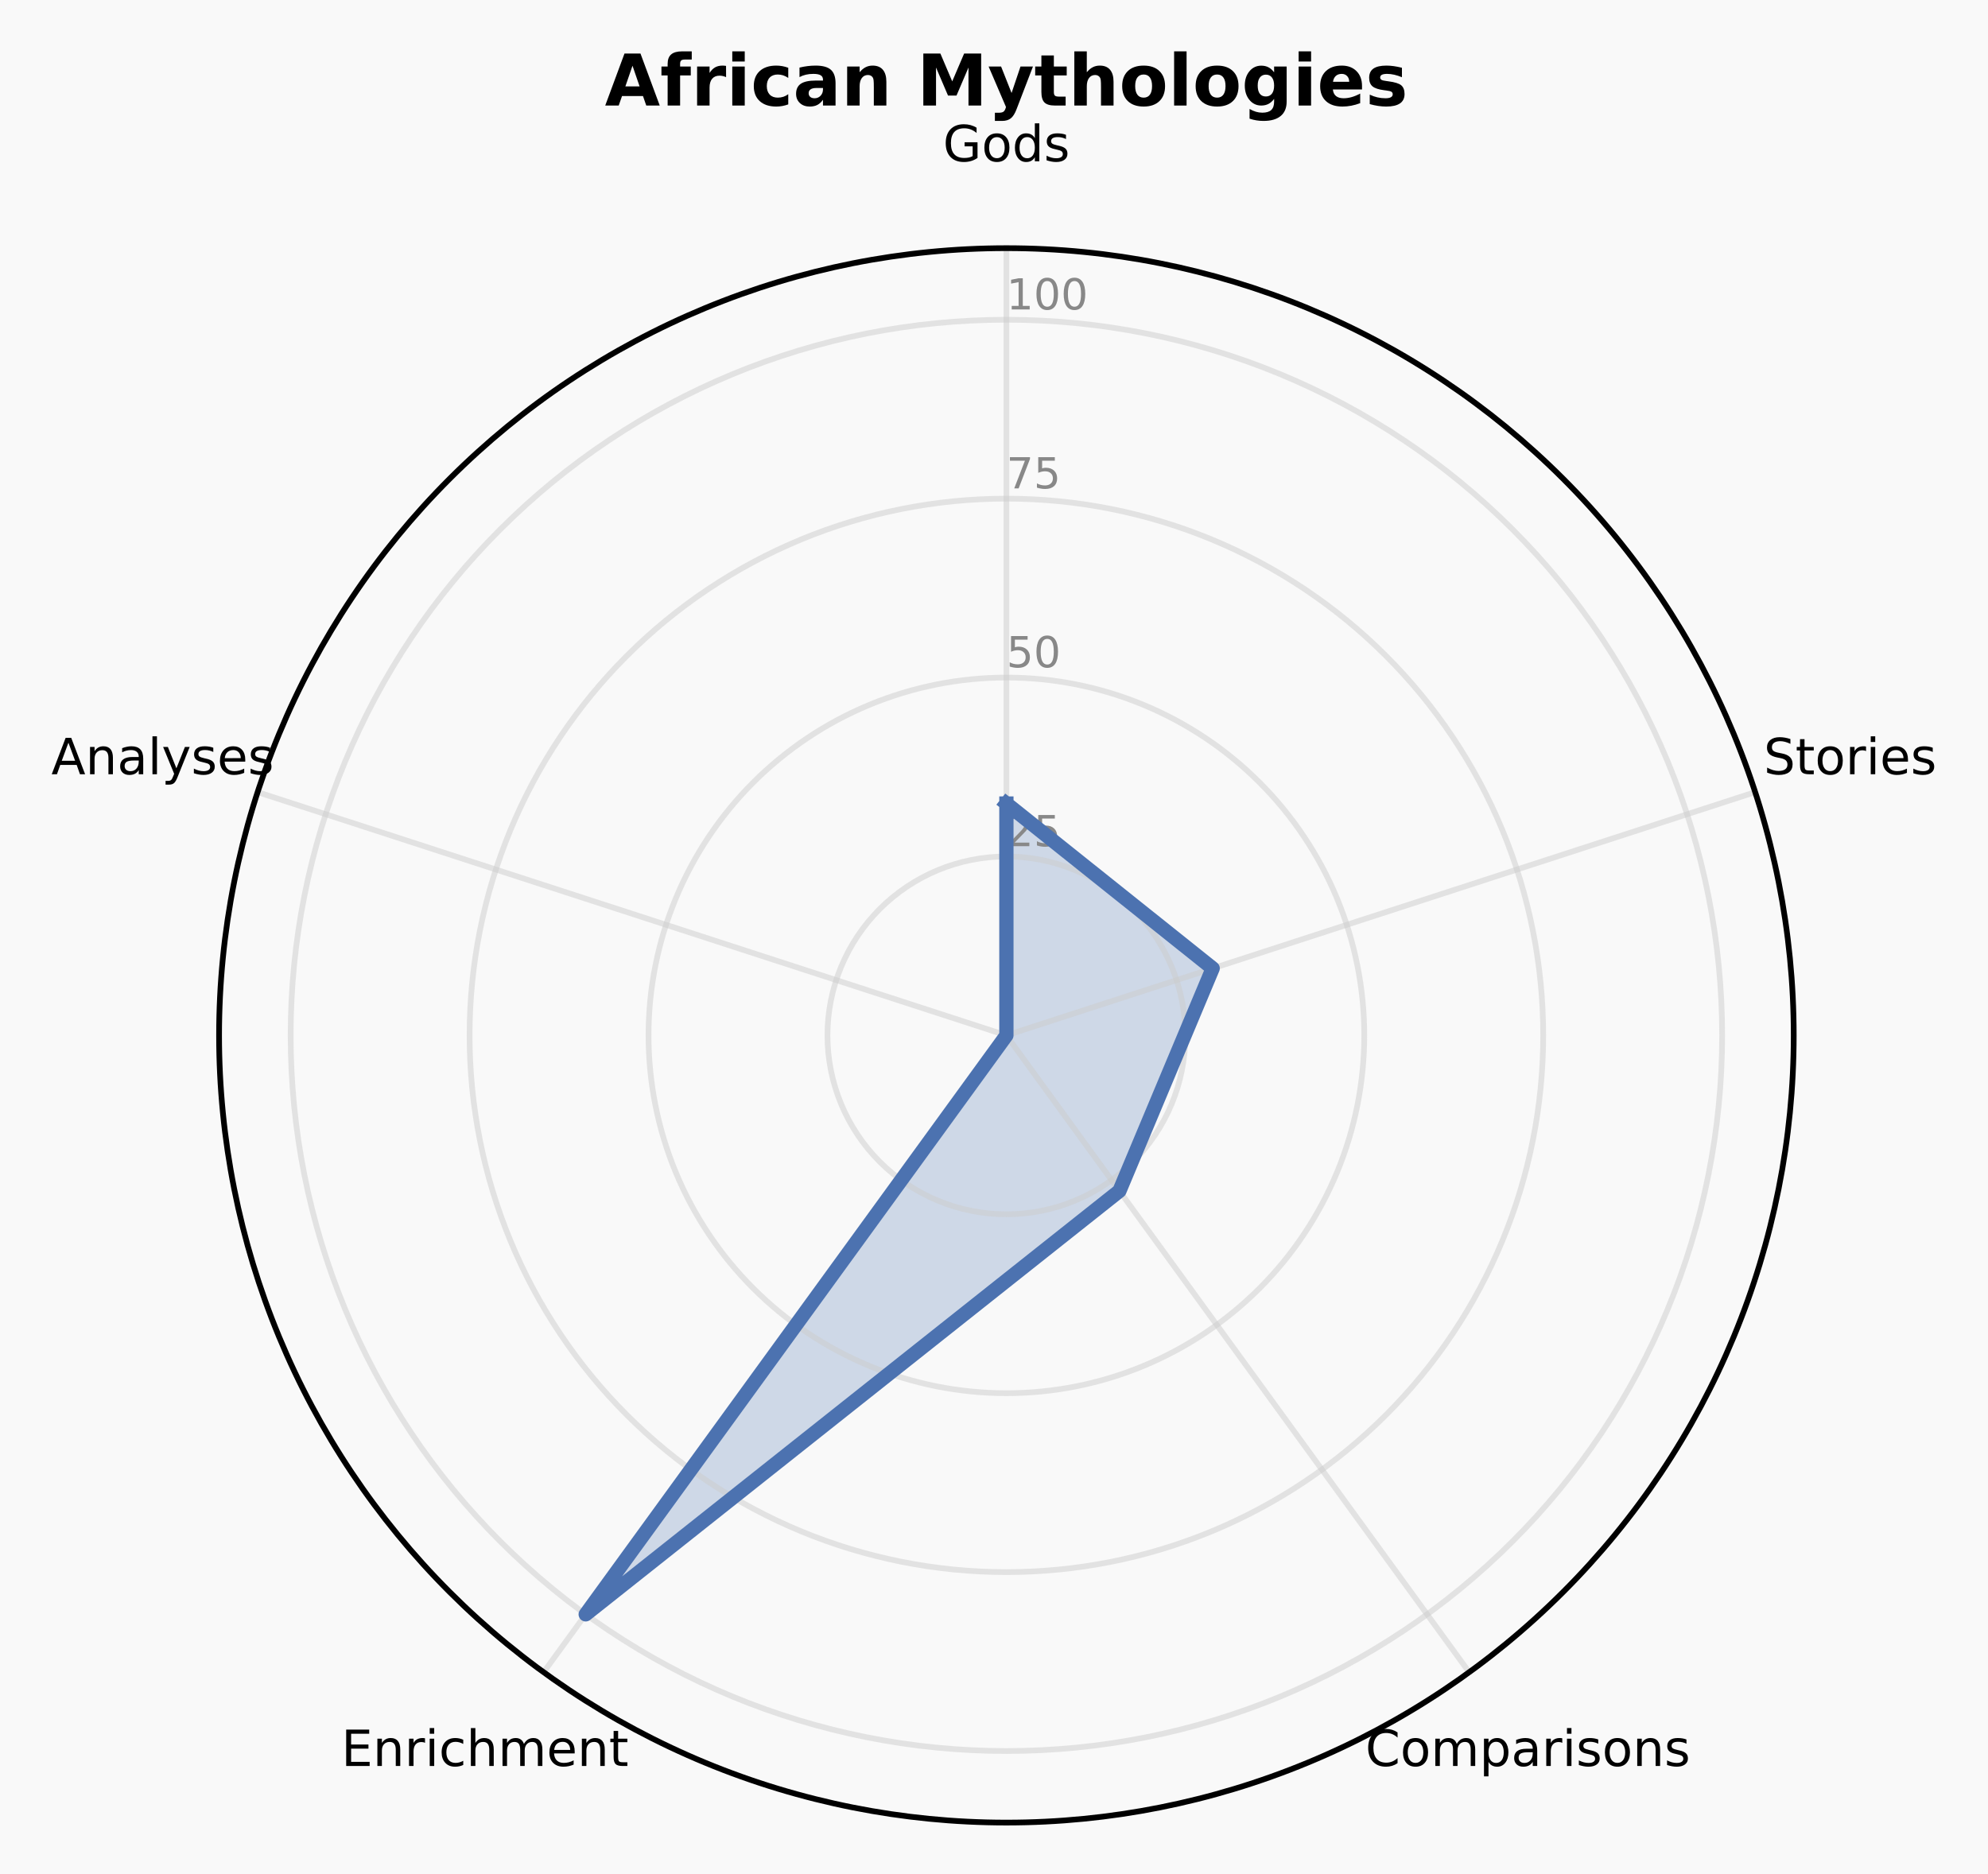
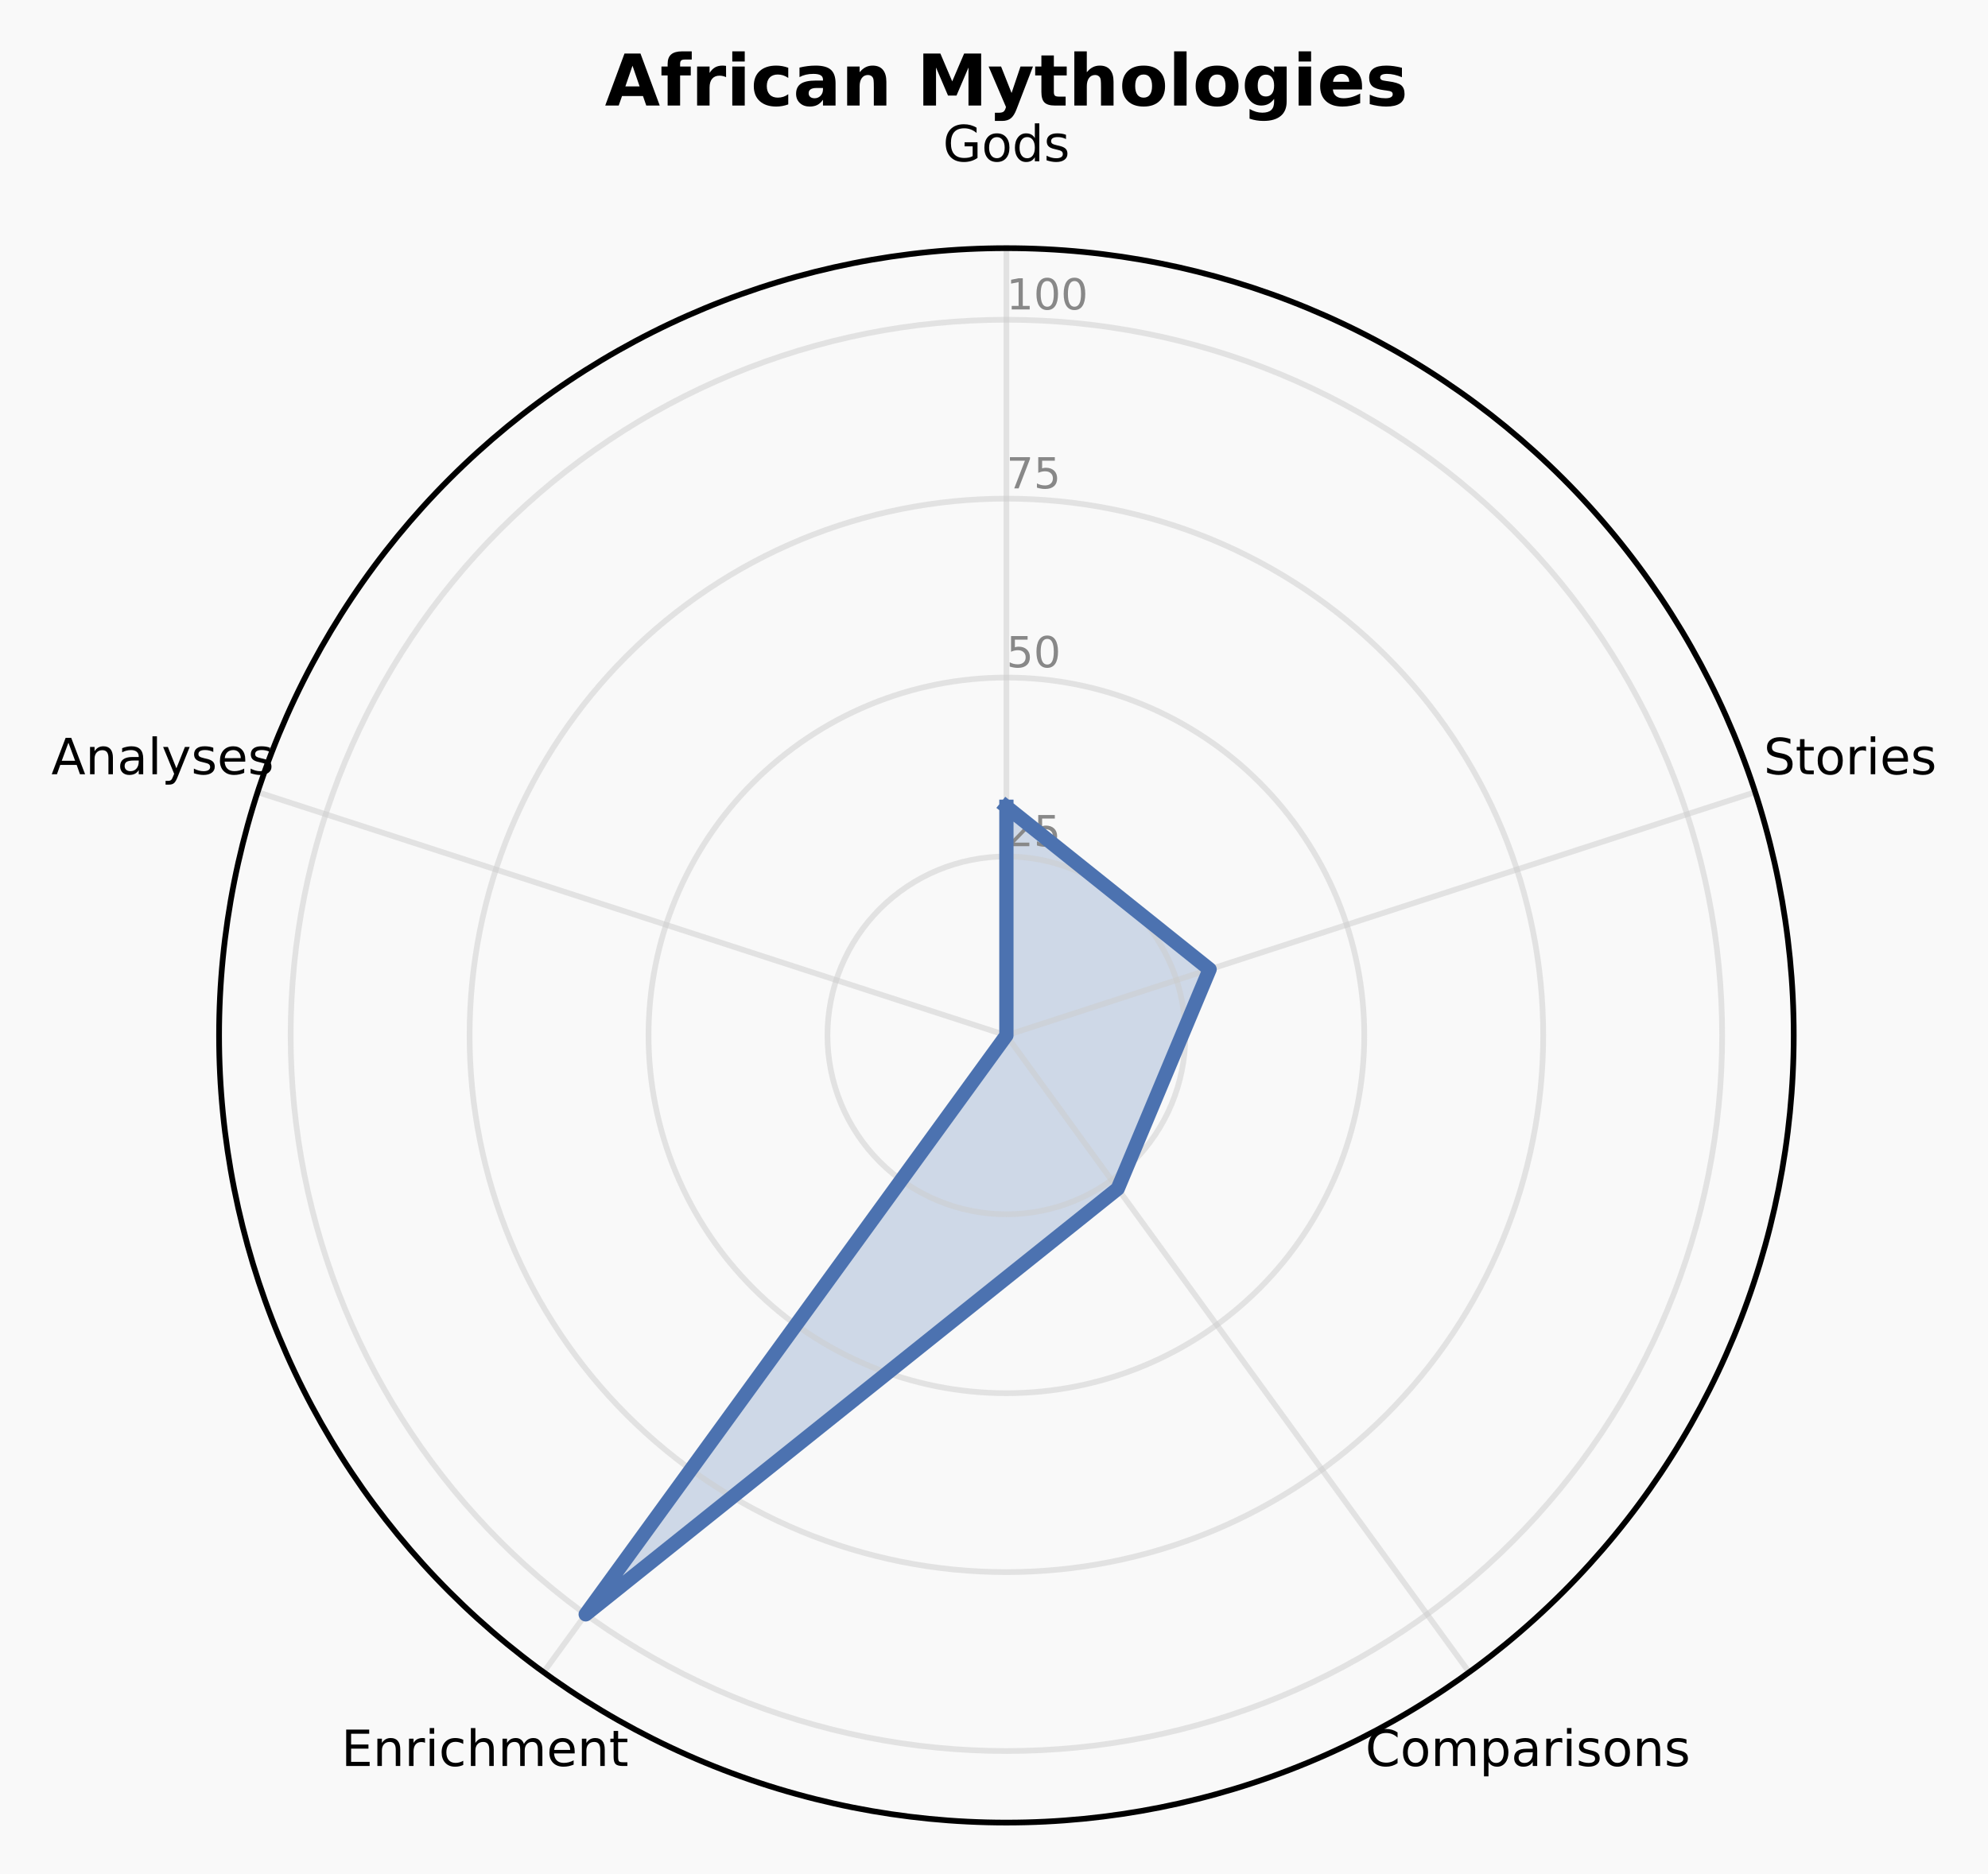
<svg xmlns="http://www.w3.org/2000/svg" xmlns:xlink="http://www.w3.org/1999/xlink" width="278.709pt" height="262.758pt" viewBox="0 0 278.709 262.758" version="1.1">
  <defs>
    <style type="text/css">*{stroke-linejoin: round; stroke-linecap: butt}</style>
  </defs>
  <g id="figure_1">
    <g id="patch_1">
      <path d="M 0 262.758  L 278.709 262.758  L 278.709 0  L 0 0  z " style="fill: #f9f9f9" />
    </g>
    <g id="axes_1">
      <g id="patch_2">
        <path d="M 251.473 145.178  C 251.473 130.683 248.618 116.329 243.071 102.938  C 237.524 89.546 229.393 77.377 219.143 67.128  C 208.894 56.878 196.725 48.748 183.334 43.201  C 169.942 37.654 155.588 34.798 141.093 34.798  C 126.598 34.798 112.244 37.654 98.853 43.201  C 85.461 48.748 73.293 56.878 63.043 67.128  C 52.794 77.377 44.663 89.546 39.116 102.938  C 33.569 116.329 30.714 130.683 30.714 145.178  C 30.714 159.673 33.569 174.027 39.116 187.418  C 44.663 200.81 52.794 212.979 63.043 223.228  C 73.293 233.478 85.461 241.609 98.853 247.155  C 112.244 252.702 126.598 255.558 141.093 255.558  C 155.588 255.558 169.942 252.702 183.334 247.155  C 196.725 241.609 208.894 233.478 219.143 223.228  C 229.393 212.979 237.524 200.81 243.071 187.418  C 248.618 174.027 251.473 159.673 251.473 145.178  M 141.093 145.178  C 141.093 145.178 141.093 145.178 141.093 145.178  C 141.093 145.178 141.093 145.178 141.093 145.178  C 141.093 145.178 141.093 145.178 141.093 145.178  C 141.093 145.178 141.093 145.178 141.093 145.178  C 141.093 145.178 141.093 145.178 141.093 145.178  C 141.093 145.178 141.093 145.178 141.093 145.178  C 141.093 145.178 141.093 145.178 141.093 145.178  C 141.093 145.178 141.093 145.178 141.093 145.178  C 141.093 145.178 141.093 145.178 141.093 145.178  C 141.093 145.178 141.093 145.178 141.093 145.178  C 141.093 145.178 141.093 145.178 141.093 145.178  C 141.093 145.178 141.093 145.178 141.093 145.178  C 141.093 145.178 141.093 145.178 141.093 145.178  C 141.093 145.178 141.093 145.178 141.093 145.178  C 141.093 145.178 141.093 145.178 141.093 145.178  C 141.093 145.178 141.093 145.178 141.093 145.178  z " style="fill: #f9f9f9" />
      </g>
      <g id="patch_3">
-         <path d="M 141.093 112.672  L 170.013 135.782  L 156.939 166.988  L 82.112 226.359  L 141.093 145.178  z " clip-path="url(#p1cf56f69a8)" style="fill: #4c72b0; opacity: 0.25; stroke: #4c72b0; stroke-linejoin: miter" />
+         <path d="M 141.093 113.123  L 169.581 135.922  L 156.706 166.667  L 82.112 226.359  L 141.093 145.178  z " clip-path="url(#pdd0621d6c8)" style="fill: #4c72b0; opacity: 0.25; stroke: #4c72b0; stroke-linejoin: miter" />
      </g>
      <g id="matplotlib.axis_1">
        <g id="xtick_1">
          <g id="line2d_1">
-             <path d="M 141.093 145.178  L 141.093 34.798  " clip-path="url(#p1cf56f69a8)" style="fill: none; stroke: #cccccc; stroke-opacity: 0.5; stroke-width: 0.8; stroke-linecap: square" />
+             <path d="M 141.093 145.178  L 141.093 34.798  " clip-path="url(#pdd0621d6c8)" style="fill: none; stroke: #cccccc; stroke-opacity: 0.5; stroke-width: 0.8; stroke-linecap: square" />
          </g>
          <g id="text_1">
            <g transform="translate(132.1945 22.61707) scale(0.07 -0.07)">
              <defs>
                <path id="DejaVuSans-2a" d="M 3809 666  L 3809 1919  L 2778 1919  L 2778 2438  L 4434 2438  L 4434 434  Q 4069 175 3628 42  Q 3188 -91 2688 -91  Q 1594 -91 976 548  Q 359 1188 359 2328  Q 359 3472 976 4111  Q 1594 4750 2688 4750  Q 3144 4750 3555 4637  Q 3966 4525 4313 4306  L 4313 3634  Q 3963 3931 3569 4081  Q 3175 4231 2741 4231  Q 1884 4231 1454 3753  Q 1025 3275 1025 2328  Q 1025 1384 1454 906  Q 1884 428 2741 428  Q 3075 428 3337 486  Q 3600 544 3809 666  z " transform="scale(0.015625)" />
                <path id="DejaVuSans-52" d="M 1959 3097  Q 1497 3097 1228 2736  Q 959 2375 959 1747  Q 959 1119 1226 758  Q 1494 397 1959 397  Q 2419 397 2687 759  Q 2956 1122 2956 1747  Q 2956 2369 2687 2733  Q 2419 3097 1959 3097  z M 1959 3584  Q 2709 3584 3137 3096  Q 3566 2609 3566 1747  Q 3566 888 3137 398  Q 2709 -91 1959 -91  Q 1206 -91 779 398  Q 353 888 353 1747  Q 353 2609 779 3096  Q 1206 3584 1959 3584  z " transform="scale(0.015625)" />
                <path id="DejaVuSans-47" d="M 2906 2969  L 2906 4863  L 3481 4863  L 3481 0  L 2906 0  L 2906 525  Q 2725 213 2448 61  Q 2172 -91 1784 -91  Q 1150 -91 751 415  Q 353 922 353 1747  Q 353 2572 751 3078  Q 1150 3584 1784 3584  Q 2172 3584 2448 3432  Q 2725 3281 2906 2969  z M 947 1747  Q 947 1113 1208 752  Q 1469 391 1925 391  Q 2381 391 2643 752  Q 2906 1113 2906 1747  Q 2906 2381 2643 2742  Q 2381 3103 1925 3103  Q 1469 3103 1208 2742  Q 947 2381 947 1747  z " transform="scale(0.015625)" />
                <path id="DejaVuSans-56" d="M 2834 3397  L 2834 2853  Q 2591 2978 2328 3040  Q 2066 3103 1784 3103  Q 1356 3103 1142 2972  Q 928 2841 928 2578  Q 928 2378 1081 2264  Q 1234 2150 1697 2047  L 1894 2003  Q 2506 1872 2764 1633  Q 3022 1394 3022 966  Q 3022 478 2636 193  Q 2250 -91 1575 -91  Q 1294 -91 989 -36  Q 684 19 347 128  L 347 722  Q 666 556 975 473  Q 1284 391 1588 391  Q 1994 391 2212 530  Q 2431 669 2431 922  Q 2431 1156 2273 1281  Q 2116 1406 1581 1522  L 1381 1569  Q 847 1681 609 1914  Q 372 2147 372 2553  Q 372 3047 722 3315  Q 1072 3584 1716 3584  Q 2034 3584 2315 3537  Q 2597 3491 2834 3397  z " transform="scale(0.015625)" />
              </defs>
              <use xlink:href="#DejaVuSans-2a" />
              <use xlink:href="#DejaVuSans-52" transform="translate(77.48438 0)" />
              <use xlink:href="#DejaVuSans-47" transform="translate(138.6719 0)" />
              <use xlink:href="#DejaVuSans-56" transform="translate(202.1562 0)" />
            </g>
          </g>
        </g>
        <g id="xtick_2">
          <g id="line2d_2">
-             <path d="M 141.093 145.178  L 246.07 111.069  " clip-path="url(#p1cf56f69a8)" style="fill: none; stroke: #cccccc; stroke-opacity: 0.5; stroke-width: 0.8; stroke-linecap: square" />
+             <path d="M 141.093 145.178  L 246.07 111.069  " clip-path="url(#pdd0621d6c8)" style="fill: none; stroke: #cccccc; stroke-opacity: 0.5; stroke-width: 0.8; stroke-linecap: square" />
          </g>
          <g id="text_2">
            <g transform="translate(247.2616 108.5613) scale(0.07 -0.07)">
              <defs>
                <path id="DejaVuSans-36" d="M 3425 4513  L 3425 3897  Q 3066 4069 2747 4153  Q 2428 4238 2131 4238  Q 1616 4238 1336 4038  Q 1056 3838 1056 3469  Q 1056 3159 1242 3001  Q 1428 2844 1947 2747  L 2328 2669  Q 3034 2534 3370 2195  Q 3706 1856 3706 1288  Q 3706 609 3251 259  Q 2797 -91 1919 -91  Q 1588 -91 1214 -16  Q 841 59 441 206  L 441 856  Q 825 641 1194 531  Q 1563 422 1919 422  Q 2459 422 2753 634  Q 3047 847 3047 1241  Q 3047 1584 2836 1778  Q 2625 1972 2144 2069  L 1759 2144  Q 1053 2284 737 2584  Q 422 2884 422 3419  Q 422 4038 858 4394  Q 1294 4750 2059 4750  Q 2388 4750 2728 4690  Q 3069 4631 3425 4513  z " transform="scale(0.015625)" />
                <path id="DejaVuSans-57" d="M 1172 4494  L 1172 3500  L 2356 3500  L 2356 3053  L 1172 3053  L 1172 1153  Q 1172 725 1289 603  Q 1406 481 1766 481  L 2356 481  L 2356 0  L 1766 0  Q 1100 0 847 248  Q 594 497 594 1153  L 594 3053  L 172 3053  L 172 3500  L 594 3500  L 594 4494  L 1172 4494  z " transform="scale(0.015625)" />
                <path id="DejaVuSans-55" d="M 2631 2963  Q 2534 3019 2420 3045  Q 2306 3072 2169 3072  Q 1681 3072 1420 2755  Q 1159 2438 1159 1844  L 1159 0  L 581 0  L 581 3500  L 1159 3500  L 1159 2956  Q 1341 3275 1631 3429  Q 1922 3584 2338 3584  Q 2397 3584 2469 3576  Q 2541 3569 2628 3553  L 2631 2963  z " transform="scale(0.015625)" />
                <path id="DejaVuSans-4c" d="M 603 3500  L 1178 3500  L 1178 0  L 603 0  L 603 3500  z M 603 4863  L 1178 4863  L 1178 4134  L 603 4134  L 603 4863  z " transform="scale(0.015625)" />
                <path id="DejaVuSans-48" d="M 3597 1894  L 3597 1613  L 953 1613  Q 991 1019 1311 708  Q 1631 397 2203 397  Q 2534 397 2845 478  Q 3156 559 3463 722  L 3463 178  Q 3153 47 2828 -22  Q 2503 -91 2169 -91  Q 1331 -91 842 396  Q 353 884 353 1716  Q 353 2575 817 3079  Q 1281 3584 2069 3584  Q 2775 3584 3186 3129  Q 3597 2675 3597 1894  z M 3022 2063  Q 3016 2534 2758 2815  Q 2500 3097 2075 3097  Q 1594 3097 1305 2825  Q 1016 2553 972 2059  L 3022 2063  z " transform="scale(0.015625)" />
              </defs>
              <use xlink:href="#DejaVuSans-36" />
              <use xlink:href="#DejaVuSans-57" transform="translate(63.48438 0)" />
              <use xlink:href="#DejaVuSans-52" transform="translate(102.6875 0)" />
              <use xlink:href="#DejaVuSans-55" transform="translate(163.875 0)" />
              <use xlink:href="#DejaVuSans-4c" transform="translate(204.9844 0)" />
              <use xlink:href="#DejaVuSans-48" transform="translate(232.7656 0)" />
              <use xlink:href="#DejaVuSans-56" transform="translate(294.2969 0)" />
            </g>
          </g>
        </g>
        <g id="xtick_3">
          <g id="line2d_3">
-             <path d="M 141.093 145.178  L 205.973 234.477  " clip-path="url(#p1cf56f69a8)" style="fill: none; stroke: #cccccc; stroke-opacity: 0.5; stroke-width: 0.8; stroke-linecap: square" />
+             <path d="M 141.093 145.178  L 205.973 234.477  " clip-path="url(#pdd0621d6c8)" style="fill: none; stroke: #cccccc; stroke-opacity: 0.5; stroke-width: 0.8; stroke-linecap: square" />
          </g>
          <g id="text_3">
            <g transform="translate(191.4228 247.6219) scale(0.07 -0.07)">
              <defs>
                <path id="DejaVuSans-26" d="M 4122 4306  L 4122 3641  Q 3803 3938 3442 4084  Q 3081 4231 2675 4231  Q 1875 4231 1450 3742  Q 1025 3253 1025 2328  Q 1025 1406 1450 917  Q 1875 428 2675 428  Q 3081 428 3442 575  Q 3803 722 4122 1019  L 4122 359  Q 3791 134 3420 21  Q 3050 -91 2638 -91  Q 1578 -91 968 557  Q 359 1206 359 2328  Q 359 3453 968 4101  Q 1578 4750 2638 4750  Q 3056 4750 3426 4639  Q 3797 4528 4122 4306  z " transform="scale(0.015625)" />
                <path id="DejaVuSans-50" d="M 3328 2828  Q 3544 3216 3844 3400  Q 4144 3584 4550 3584  Q 5097 3584 5394 3201  Q 5691 2819 5691 2113  L 5691 0  L 5113 0  L 5113 2094  Q 5113 2597 4934 2840  Q 4756 3084 4391 3084  Q 3944 3084 3684 2787  Q 3425 2491 3425 1978  L 3425 0  L 2847 0  L 2847 2094  Q 2847 2600 2669 2842  Q 2491 3084 2119 3084  Q 1678 3084 1418 2786  Q 1159 2488 1159 1978  L 1159 0  L 581 0  L 581 3500  L 1159 3500  L 1159 2956  Q 1356 3278 1631 3431  Q 1906 3584 2284 3584  Q 2666 3584 2933 3390  Q 3200 3197 3328 2828  z " transform="scale(0.015625)" />
                <path id="DejaVuSans-53" d="M 1159 525  L 1159 -1331  L 581 -1331  L 581 3500  L 1159 3500  L 1159 2969  Q 1341 3281 1617 3432  Q 1894 3584 2278 3584  Q 2916 3584 3314 3078  Q 3713 2572 3713 1747  Q 3713 922 3314 415  Q 2916 -91 2278 -91  Q 1894 -91 1617 61  Q 1341 213 1159 525  z M 3116 1747  Q 3116 2381 2855 2742  Q 2594 3103 2138 3103  Q 1681 3103 1420 2742  Q 1159 2381 1159 1747  Q 1159 1113 1420 752  Q 1681 391 2138 391  Q 2594 391 2855 752  Q 3116 1113 3116 1747  z " transform="scale(0.015625)" />
                <path id="DejaVuSans-44" d="M 2194 1759  Q 1497 1759 1228 1600  Q 959 1441 959 1056  Q 959 750 1161 570  Q 1363 391 1709 391  Q 2188 391 2477 730  Q 2766 1069 2766 1631  L 2766 1759  L 2194 1759  z M 3341 1997  L 3341 0  L 2766 0  L 2766 531  Q 2569 213 2275 61  Q 1981 -91 1556 -91  Q 1019 -91 701 211  Q 384 513 384 1019  Q 384 1609 779 1909  Q 1175 2209 1959 2209  L 2766 2209  L 2766 2266  Q 2766 2663 2505 2880  Q 2244 3097 1772 3097  Q 1472 3097 1187 3025  Q 903 2953 641 2809  L 641 3341  Q 956 3463 1253 3523  Q 1550 3584 1831 3584  Q 2591 3584 2966 3190  Q 3341 2797 3341 1997  z " transform="scale(0.015625)" />
                <path id="DejaVuSans-51" d="M 3513 2113  L 3513 0  L 2938 0  L 2938 2094  Q 2938 2591 2744 2837  Q 2550 3084 2163 3084  Q 1697 3084 1428 2787  Q 1159 2491 1159 1978  L 1159 0  L 581 0  L 581 3500  L 1159 3500  L 1159 2956  Q 1366 3272 1645 3428  Q 1925 3584 2291 3584  Q 2894 3584 3203 3211  Q 3513 2838 3513 2113  z " transform="scale(0.015625)" />
              </defs>
              <use xlink:href="#DejaVuSans-26" />
              <use xlink:href="#DejaVuSans-52" transform="translate(69.82812 0)" />
              <use xlink:href="#DejaVuSans-50" transform="translate(131.0156 0)" />
              <use xlink:href="#DejaVuSans-53" transform="translate(228.4219 0)" />
              <use xlink:href="#DejaVuSans-44" transform="translate(291.9062 0)" />
              <use xlink:href="#DejaVuSans-55" transform="translate(353.1875 0)" />
              <use xlink:href="#DejaVuSans-4c" transform="translate(394.2969 0)" />
              <use xlink:href="#DejaVuSans-56" transform="translate(422.0781 0)" />
              <use xlink:href="#DejaVuSans-52" transform="translate(474.1719 0)" />
              <use xlink:href="#DejaVuSans-51" transform="translate(535.3594 0)" />
              <use xlink:href="#DejaVuSans-56" transform="translate(598.7344 0)" />
            </g>
          </g>
        </g>
        <g id="xtick_4">
          <g id="line2d_4">
-             <path d="M 141.093 145.178  L 76.214 234.477  " clip-path="url(#p1cf56f69a8)" style="fill: none; stroke: #cccccc; stroke-opacity: 0.5; stroke-width: 0.8; stroke-linecap: square" />
+             <path d="M 141.093 145.178  L 76.214 234.477  " clip-path="url(#pdd0621d6c8)" style="fill: none; stroke: #cccccc; stroke-opacity: 0.5; stroke-width: 0.8; stroke-linecap: square" />
          </g>
          <g id="text_4">
            <g transform="translate(47.8483 247.6219) scale(0.07 -0.07)">
              <defs>
                <path id="DejaVuSans-28" d="M 628 4666  L 3578 4666  L 3578 4134  L 1259 4134  L 1259 2753  L 3481 2753  L 3481 2222  L 1259 2222  L 1259 531  L 3634 531  L 3634 0  L 628 0  L 628 4666  z " transform="scale(0.015625)" />
                <path id="DejaVuSans-46" d="M 3122 3366  L 3122 2828  Q 2878 2963 2633 3030  Q 2388 3097 2138 3097  Q 1578 3097 1268 2742  Q 959 2388 959 1747  Q 959 1106 1268 751  Q 1578 397 2138 397  Q 2388 397 2633 464  Q 2878 531 3122 666  L 3122 134  Q 2881 22 2623 -34  Q 2366 -91 2075 -91  Q 1284 -91 818 406  Q 353 903 353 1747  Q 353 2603 823 3093  Q 1294 3584 2113 3584  Q 2378 3584 2631 3529  Q 2884 3475 3122 3366  z " transform="scale(0.015625)" />
                <path id="DejaVuSans-4b" d="M 3513 2113  L 3513 0  L 2938 0  L 2938 2094  Q 2938 2591 2744 2837  Q 2550 3084 2163 3084  Q 1697 3084 1428 2787  Q 1159 2491 1159 1978  L 1159 0  L 581 0  L 581 4863  L 1159 4863  L 1159 2956  Q 1366 3272 1645 3428  Q 1925 3584 2291 3584  Q 2894 3584 3203 3211  Q 3513 2838 3513 2113  z " transform="scale(0.015625)" />
              </defs>
              <use xlink:href="#DejaVuSans-28" />
              <use xlink:href="#DejaVuSans-51" transform="translate(63.1875 0)" />
              <use xlink:href="#DejaVuSans-55" transform="translate(126.5625 0)" />
              <use xlink:href="#DejaVuSans-4c" transform="translate(167.6719 0)" />
              <use xlink:href="#DejaVuSans-46" transform="translate(195.4531 0)" />
              <use xlink:href="#DejaVuSans-4b" transform="translate(250.4375 0)" />
              <use xlink:href="#DejaVuSans-50" transform="translate(313.8125 0)" />
              <use xlink:href="#DejaVuSans-48" transform="translate(411.2188 0)" />
              <use xlink:href="#DejaVuSans-51" transform="translate(472.75 0)" />
              <use xlink:href="#DejaVuSans-57" transform="translate(536.125 0)" />
            </g>
          </g>
        </g>
        <g id="xtick_5">
          <g id="line2d_5">
-             <path d="M 141.093 145.178  L 36.116 111.069  " clip-path="url(#p1cf56f69a8)" style="fill: none; stroke: #cccccc; stroke-opacity: 0.5; stroke-width: 0.8; stroke-linecap: square" />
+             <path d="M 141.093 145.178  L 36.116 111.069  " clip-path="url(#pdd0621d6c8)" style="fill: none; stroke: #cccccc; stroke-opacity: 0.5; stroke-width: 0.8; stroke-linecap: square" />
          </g>
          <g id="text_5">
            <g transform="translate(7.2 108.5613) scale(0.07 -0.07)">
              <defs>
                <path id="DejaVuSans-24" d="M 2188 4044  L 1331 1722  L 3047 1722  L 2188 4044  z M 1831 4666  L 2547 4666  L 4325 0  L 3669 0  L 3244 1197  L 1141 1197  L 716 0  L 50 0  L 1831 4666  z " transform="scale(0.015625)" />
                <path id="DejaVuSans-4f" d="M 603 4863  L 1178 4863  L 1178 0  L 603 0  L 603 4863  z " transform="scale(0.015625)" />
                <path id="DejaVuSans-5c" d="M 2059 -325  Q 1816 -950 1584 -1140  Q 1353 -1331 966 -1331  L 506 -1331  L 506 -850  L 844 -850  Q 1081 -850 1212 -737  Q 1344 -625 1503 -206  L 1606 56  L 191 3500  L 800 3500  L 1894 763  L 2988 3500  L 3597 3500  L 2059 -325  z " transform="scale(0.015625)" />
              </defs>
              <use xlink:href="#DejaVuSans-24" />
              <use xlink:href="#DejaVuSans-51" transform="translate(68.40625 0)" />
              <use xlink:href="#DejaVuSans-44" transform="translate(131.7812 0)" />
              <use xlink:href="#DejaVuSans-4f" transform="translate(193.0625 0)" />
              <use xlink:href="#DejaVuSans-5c" transform="translate(220.8438 0)" />
              <use xlink:href="#DejaVuSans-56" transform="translate(280.0312 0)" />
              <use xlink:href="#DejaVuSans-48" transform="translate(332.125 0)" />
              <use xlink:href="#DejaVuSans-56" transform="translate(393.6562 0)" />
            </g>
          </g>
        </g>
      </g>
      <g id="matplotlib.axis_2">
        <g id="ytick_1">
          <g id="line2d_6">
-             <path d="M 141.093 120.092  C 144.388 120.092 147.65 120.741 150.693 122.001  C 153.737 123.262 156.503 125.11 158.832 127.439  C 161.161 129.769 163.009 132.534 164.27 135.578  C 165.531 138.621 166.18 141.884 166.18 145.178  C 166.18 148.472 165.531 151.735 164.27 154.778  C 163.009 157.822 161.161 160.587 158.832 162.917  C 156.503 165.246 153.737 167.094 150.693 168.355  C 147.65 169.615 144.388 170.264 141.093 170.264  C 137.799 170.264 134.537 169.615 131.493 168.355  C 128.45 167.094 125.684 165.246 123.355 162.917  C 121.025 160.587 119.177 157.822 117.917 154.778  C 116.656 151.735 116.007 148.472 116.007 145.178  C 116.007 141.884 116.656 138.621 117.917 135.578  C 119.177 132.534 121.025 129.769 123.355 127.439  C 125.684 125.11 128.45 123.262 131.493 122.001  C 134.537 120.741 137.799 120.092 141.093 120.092  " clip-path="url(#p1cf56f69a8)" style="fill: none; stroke: #cccccc; stroke-opacity: 0.5; stroke-width: 0.8; stroke-linecap: square" />
+             <path d="M 141.093 120.092  C 144.388 120.092 147.65 120.741 150.693 122.001  C 153.737 123.262 156.503 125.11 158.832 127.439  C 161.161 129.769 163.009 132.534 164.27 135.578  C 165.531 138.621 166.18 141.884 166.18 145.178  C 166.18 148.472 165.531 151.735 164.27 154.778  C 163.009 157.822 161.161 160.587 158.832 162.917  C 156.503 165.246 153.737 167.094 150.693 168.355  C 147.65 169.615 144.388 170.264 141.093 170.264  C 137.799 170.264 134.537 169.615 131.493 168.355  C 128.45 167.094 125.684 165.246 123.355 162.917  C 121.025 160.587 119.177 157.822 117.917 154.778  C 116.656 151.735 116.007 148.472 116.007 145.178  C 116.007 141.884 116.656 138.621 117.917 135.578  C 119.177 132.534 121.025 129.769 123.355 127.439  C 125.684 125.11 128.45 123.262 131.493 122.001  C 134.537 120.741 137.799 120.092 141.093 120.092  " clip-path="url(#pdd0621d6c8)" style="fill: none; stroke: #cccccc; stroke-opacity: 0.5; stroke-width: 0.8; stroke-linecap: square" />
          </g>
          <g id="text_6">
            <g style="fill: #888888" transform="translate(141.0933 118.6504) scale(0.06 -0.06)">
              <defs>
                <path id="DejaVuSans-15" d="M 1228 531  L 3431 531  L 3431 0  L 469 0  L 469 531  Q 828 903 1448 1529  Q 2069 2156 2228 2338  Q 2531 2678 2651 2914  Q 2772 3150 2772 3378  Q 2772 3750 2511 3984  Q 2250 4219 1831 4219  Q 1534 4219 1204 4116  Q 875 4013 500 3803  L 500 4441  Q 881 4594 1212 4672  Q 1544 4750 1819 4750  Q 2544 4750 2975 4387  Q 3406 4025 3406 3419  Q 3406 3131 3298 2873  Q 3191 2616 2906 2266  Q 2828 2175 2409 1742  Q 1991 1309 1228 531  z " transform="scale(0.015625)" />
                <path id="DejaVuSans-18" d="M 691 4666  L 3169 4666  L 3169 4134  L 1269 4134  L 1269 2991  Q 1406 3038 1543 3061  Q 1681 3084 1819 3084  Q 2600 3084 3056 2656  Q 3513 2228 3513 1497  Q 3513 744 3044 326  Q 2575 -91 1722 -91  Q 1428 -91 1123 -41  Q 819 9 494 109  L 494 744  Q 775 591 1075 516  Q 1375 441 1709 441  Q 2250 441 2565 725  Q 2881 1009 2881 1497  Q 2881 1984 2565 2268  Q 2250 2553 1709 2553  Q 1456 2553 1204 2497  Q 953 2441 691 2322  L 691 4666  z " transform="scale(0.015625)" />
              </defs>
              <use xlink:href="#DejaVuSans-15" />
              <use xlink:href="#DejaVuSans-18" transform="translate(63.625 0)" />
            </g>
          </g>
        </g>
        <g id="ytick_2">
          <g id="line2d_7">
-             <path d="M 141.093 95.005  C 147.682 95.005 154.206 96.303 160.293 98.825  C 166.381 101.346 171.912 105.042 176.571 109.701  C 181.229 114.36 184.925 119.891 187.447 125.978  C 189.968 132.065 191.266 138.589 191.266 145.178  C 191.266 151.767 189.968 158.291 187.447 164.378  C 184.925 170.465 181.229 175.997 176.571 180.655  C 171.912 185.314 166.381 189.01 160.293 191.531  C 154.206 194.053 147.682 195.351 141.093 195.351  C 134.505 195.351 127.98 194.053 121.893 191.531  C 115.806 189.01 110.275 185.314 105.616 180.655  C 100.957 175.997 97.261 170.465 94.74 164.378  C 92.219 158.291 90.921 151.767 90.921 145.178  C 90.921 138.589 92.219 132.065 94.74 125.978  C 97.261 119.891 100.957 114.36 105.616 109.701  C 110.275 105.042 115.806 101.346 121.893 98.825  C 127.98 96.303 134.505 95.005 141.093 95.005  " clip-path="url(#p1cf56f69a8)" style="fill: none; stroke: #cccccc; stroke-opacity: 0.5; stroke-width: 0.8; stroke-linecap: square" />
+             <path d="M 141.093 95.005  C 147.682 95.005 154.206 96.303 160.293 98.825  C 166.381 101.346 171.912 105.042 176.571 109.701  C 181.229 114.36 184.925 119.891 187.447 125.978  C 189.968 132.065 191.266 138.589 191.266 145.178  C 191.266 151.767 189.968 158.291 187.447 164.378  C 184.925 170.465 181.229 175.997 176.571 180.655  C 171.912 185.314 166.381 189.01 160.293 191.531  C 154.206 194.053 147.682 195.351 141.093 195.351  C 134.505 195.351 127.98 194.053 121.893 191.531  C 115.806 189.01 110.275 185.314 105.616 180.655  C 100.957 175.997 97.261 170.465 94.74 164.378  C 92.219 158.291 90.921 151.767 90.921 145.178  C 90.921 138.589 92.219 132.065 94.74 125.978  C 97.261 119.891 100.957 114.36 105.616 109.701  C 110.275 105.042 115.806 101.346 121.893 98.825  C 127.98 96.303 134.505 95.005 141.093 95.005  " clip-path="url(#pdd0621d6c8)" style="fill: none; stroke: #cccccc; stroke-opacity: 0.5; stroke-width: 0.8; stroke-linecap: square" />
          </g>
          <g id="text_7">
            <g style="fill: #888888" transform="translate(141.0933 93.56408) scale(0.06 -0.06)">
              <defs>
                <path id="DejaVuSans-13" d="M 2034 4250  Q 1547 4250 1301 3770  Q 1056 3291 1056 2328  Q 1056 1369 1301 889  Q 1547 409 2034 409  Q 2525 409 2770 889  Q 3016 1369 3016 2328  Q 3016 3291 2770 3770  Q 2525 4250 2034 4250  z M 2034 4750  Q 2819 4750 3233 4129  Q 3647 3509 3647 2328  Q 3647 1150 3233 529  Q 2819 -91 2034 -91  Q 1250 -91 836 529  Q 422 1150 422 2328  Q 422 3509 836 4129  Q 1250 4750 2034 4750  z " transform="scale(0.015625)" />
              </defs>
              <use xlink:href="#DejaVuSans-18" />
              <use xlink:href="#DejaVuSans-13" transform="translate(63.625 0)" />
            </g>
          </g>
        </g>
        <g id="ytick_3">
          <g id="line2d_8">
-             <path d="M 141.093 69.919  C 150.976 69.919 160.763 71.866 169.894 75.648  C 179.024 79.43 187.321 84.974 194.309 91.962  C 201.298 98.95 206.841 107.247 210.623 116.378  C 214.405 125.508 216.352 135.295 216.352 145.178  C 216.352 155.061 214.405 164.848 210.623 173.978  C 206.841 183.109 201.298 191.406 194.309 198.394  C 187.321 205.382 179.024 210.926 169.894 214.708  C 160.763 218.49 150.976 220.437 141.093 220.437  C 131.21 220.437 121.424 218.49 112.293 214.708  C 103.162 210.926 94.866 205.382 87.877 198.394  C 80.889 191.406 75.345 183.109 71.563 173.978  C 67.781 164.848 65.834 155.061 65.834 145.178  C 65.834 135.295 67.781 125.508 71.563 116.378  C 75.345 107.247 80.889 98.95 87.877 91.962  C 94.866 84.974 103.162 79.43 112.293 75.648  C 121.424 71.866 131.21 69.919 141.093 69.919  " clip-path="url(#p1cf56f69a8)" style="fill: none; stroke: #cccccc; stroke-opacity: 0.5; stroke-width: 0.8; stroke-linecap: square" />
+             <path d="M 141.093 69.919  C 150.976 69.919 160.763 71.866 169.894 75.648  C 179.024 79.43 187.321 84.974 194.309 91.962  C 201.298 98.95 206.841 107.247 210.623 116.378  C 214.405 125.508 216.352 135.295 216.352 145.178  C 216.352 155.061 214.405 164.848 210.623 173.978  C 206.841 183.109 201.298 191.406 194.309 198.394  C 187.321 205.382 179.024 210.926 169.894 214.708  C 160.763 218.49 150.976 220.437 141.093 220.437  C 131.21 220.437 121.424 218.49 112.293 214.708  C 103.162 210.926 94.866 205.382 87.877 198.394  C 80.889 191.406 75.345 183.109 71.563 173.978  C 67.781 164.848 65.834 155.061 65.834 145.178  C 65.834 135.295 67.781 125.508 71.563 116.378  C 75.345 107.247 80.889 98.95 87.877 91.962  C 94.866 84.974 103.162 79.43 112.293 75.648  C 121.424 71.866 131.21 69.919 141.093 69.919  " clip-path="url(#pdd0621d6c8)" style="fill: none; stroke: #cccccc; stroke-opacity: 0.5; stroke-width: 0.8; stroke-linecap: square" />
          </g>
          <g id="text_8">
            <g style="fill: #888888" transform="translate(141.0933 68.47781) scale(0.06 -0.06)">
              <defs>
                <path id="DejaVuSans-1a" d="M 525 4666  L 3525 4666  L 3525 4397  L 1831 0  L 1172 0  L 2766 4134  L 525 4134  L 525 4666  z " transform="scale(0.015625)" />
              </defs>
              <use xlink:href="#DejaVuSans-1a" />
              <use xlink:href="#DejaVuSans-18" transform="translate(63.625 0)" />
            </g>
          </g>
        </g>
        <g id="ytick_4">
          <g id="line2d_9">
-             <path d="M 141.093 44.833  C 154.27 44.833 167.32 47.429 179.494 52.471  C 191.668 57.514 202.73 64.906 212.048 74.223  C 221.366 83.541 228.757 94.603 233.8 106.778  C 238.843 118.952 241.438 132.001 241.438 145.178  C 241.438 158.355 238.843 171.404 233.8 183.578  C 228.757 195.753 221.366 206.815 212.048 216.133  C 202.73 225.45 191.668 232.842 179.494 237.885  C 167.32 242.927 154.27 245.523 141.093 245.523  C 127.916 245.523 114.867 242.927 102.693 237.885  C 90.519 232.842 79.456 225.45 70.139 216.133  C 60.821 206.815 53.429 195.753 48.387 183.578  C 43.344 171.404 40.748 158.355 40.748 145.178  C 40.748 132.001 43.344 118.952 48.387 106.778  C 53.429 94.603 60.821 83.541 70.139 74.223  C 79.456 64.906 90.519 57.514 102.693 52.471  C 114.867 47.429 127.916 44.833 141.093 44.833  " clip-path="url(#p1cf56f69a8)" style="fill: none; stroke: #cccccc; stroke-opacity: 0.5; stroke-width: 0.8; stroke-linecap: square" />
+             <path d="M 141.093 44.833  C 154.27 44.833 167.32 47.429 179.494 52.471  C 191.668 57.514 202.73 64.906 212.048 74.223  C 221.366 83.541 228.757 94.603 233.8 106.778  C 238.843 118.952 241.438 132.001 241.438 145.178  C 241.438 158.355 238.843 171.404 233.8 183.578  C 228.757 195.753 221.366 206.815 212.048 216.133  C 202.73 225.45 191.668 232.842 179.494 237.885  C 167.32 242.927 154.27 245.523 141.093 245.523  C 127.916 245.523 114.867 242.927 102.693 237.885  C 90.519 232.842 79.456 225.45 70.139 216.133  C 60.821 206.815 53.429 195.753 48.387 183.578  C 43.344 171.404 40.748 158.355 40.748 145.178  C 40.748 132.001 43.344 118.952 48.387 106.778  C 53.429 94.603 60.821 83.541 70.139 74.223  C 79.456 64.906 90.519 57.514 102.693 52.471  C 114.867 47.429 127.916 44.833 141.093 44.833  " clip-path="url(#pdd0621d6c8)" style="fill: none; stroke: #cccccc; stroke-opacity: 0.5; stroke-width: 0.8; stroke-linecap: square" />
          </g>
          <g id="text_9">
            <g style="fill: #888888" transform="translate(141.0933 43.39154) scale(0.06 -0.06)">
              <defs>
                <path id="DejaVuSans-14" d="M 794 531  L 1825 531  L 1825 4091  L 703 3866  L 703 4441  L 1819 4666  L 2450 4666  L 2450 531  L 3481 531  L 3481 0  L 794 0  L 794 531  z " transform="scale(0.015625)" />
              </defs>
              <use xlink:href="#DejaVuSans-14" />
              <use xlink:href="#DejaVuSans-13" transform="translate(63.625 0)" />
              <use xlink:href="#DejaVuSans-13" transform="translate(127.25 0)" />
            </g>
          </g>
        </g>
      </g>
      <g id="line2d_10">
-         <path d="M 141.093 112.672  L 170.013 135.782  L 156.939 166.988  L 82.112 226.359  L 141.093 145.178  L 141.093 112.672  " clip-path="url(#p1cf56f69a8)" style="fill: none; stroke: #4c72b0; stroke-width: 2; stroke-linecap: square" />
+         <path d="M 141.093 113.123  L 169.581 135.922  L 156.706 166.667  L 82.112 226.359  L 141.093 145.178  L 141.093 113.123  " clip-path="url(#pdd0621d6c8)" style="fill: none; stroke: #4c72b0; stroke-width: 2; stroke-linecap: square" />
      </g>
      <g id="patch_4">
        <path d="M 141.093 34.798  C 126.598 34.798 112.244 37.654 98.853 43.201  C 85.461 48.748 73.293 56.878 63.043 67.128  C 52.794 77.377 44.663 89.546 39.116 102.938  C 33.569 116.329 30.714 130.683 30.714 145.178  C 30.714 159.673 33.569 174.027 39.116 187.418  C 44.663 200.81 52.794 212.979 63.043 223.228  C 73.293 233.478 85.461 241.609 98.853 247.155  C 112.244 252.702 126.598 255.558 141.093 255.558  C 155.588 255.558 169.942 252.702 183.334 247.155  C 196.725 241.609 208.894 233.478 219.143 223.228  C 229.393 212.979 237.524 200.81 243.071 187.418  C 248.618 174.027 251.473 159.673 251.473 145.178  C 251.473 130.683 248.618 116.329 243.071 102.938  C 237.524 89.546 229.393 77.377 219.143 67.128  C 208.894 56.878 196.725 48.748 183.334 43.201  C 169.942 37.654 155.588 34.798 141.093 34.798  " style="fill: none; stroke: #000000; stroke-width: 0.8; stroke-linejoin: miter; stroke-linecap: square" />
      </g>
      <g id="text_10">
        <g transform="translate(84.80186 14.79844) scale(0.1 -0.1)">
          <defs>
            <path id="DejaVuSans-Bold-24" d="M 3419 850  L 1538 850  L 1241 0  L 31 0  L 1759 4666  L 3194 4666  L 4922 0  L 3713 0  L 3419 850  z M 1838 1716  L 3116 1716  L 2478 3572  L 1838 1716  z " transform="scale(0.015625)" />
            <path id="DejaVuSans-Bold-49" d="M 2841 4863  L 2841 4128  L 2222 4128  Q 1984 4128 1890 4042  Q 1797 3956 1797 3744  L 1797 3500  L 2753 3500  L 2753 2700  L 1797 2700  L 1797 0  L 678 0  L 678 2700  L 122 2700  L 122 3500  L 678 3500  L 678 3744  Q 678 4316 997 4589  Q 1316 4863 1984 4863  L 2841 4863  z " transform="scale(0.015625)" />
            <path id="DejaVuSans-Bold-55" d="M 3138 2547  Q 2991 2616 2845 2648  Q 2700 2681 2553 2681  Q 2122 2681 1889 2404  Q 1656 2128 1656 1613  L 1656 0  L 538 0  L 538 3500  L 1656 3500  L 1656 2925  Q 1872 3269 2151 3426  Q 2431 3584 2822 3584  Q 2878 3584 2943 3579  Q 3009 3575 3134 3559  L 3138 2547  z " transform="scale(0.015625)" />
            <path id="DejaVuSans-Bold-4c" d="M 538 3500  L 1656 3500  L 1656 0  L 538 0  L 538 3500  z M 538 4863  L 1656 4863  L 1656 3950  L 538 3950  L 538 4863  z " transform="scale(0.015625)" />
            <path id="DejaVuSans-Bold-46" d="M 3366 3391  L 3366 2478  Q 3138 2634 2908 2709  Q 2678 2784 2431 2784  Q 1963 2784 1702 2511  Q 1441 2238 1441 1747  Q 1441 1256 1702 982  Q 1963 709 2431 709  Q 2694 709 2930 787  Q 3166 866 3366 1019  L 3366 103  Q 3103 6 2833 -42  Q 2563 -91 2291 -91  Q 1344 -91 809 395  Q 275 881 275 1747  Q 275 2613 809 3098  Q 1344 3584 2291 3584  Q 2566 3584 2833 3536  Q 3100 3488 3366 3391  z " transform="scale(0.015625)" />
            <path id="DejaVuSans-Bold-44" d="M 2106 1575  Q 1756 1575 1579 1456  Q 1403 1338 1403 1106  Q 1403 894 1545 773  Q 1688 653 1941 653  Q 2256 653 2472 879  Q 2688 1106 2688 1447  L 2688 1575  L 2106 1575  z M 3816 1997  L 3816 0  L 2688 0  L 2688 519  Q 2463 200 2181 54  Q 1900 -91 1497 -91  Q 953 -91 614 226  Q 275 544 275 1050  Q 275 1666 698 1953  Q 1122 2241 2028 2241  L 2688 2241  L 2688 2328  Q 2688 2594 2478 2717  Q 2269 2841 1825 2841  Q 1466 2841 1156 2769  Q 847 2697 581 2553  L 581 3406  Q 941 3494 1303 3539  Q 1666 3584 2028 3584  Q 2975 3584 3395 3211  Q 3816 2838 3816 1997  z " transform="scale(0.015625)" />
            <path id="DejaVuSans-Bold-51" d="M 4056 2131  L 4056 0  L 2931 0  L 2931 347  L 2931 1631  Q 2931 2084 2911 2256  Q 2891 2428 2841 2509  Q 2775 2619 2662 2680  Q 2550 2741 2406 2741  Q 2056 2741 1856 2470  Q 1656 2200 1656 1722  L 1656 0  L 538 0  L 538 3500  L 1656 3500  L 1656 2988  Q 1909 3294 2193 3439  Q 2478 3584 2822 3584  Q 3428 3584 3742 3212  Q 4056 2841 4056 2131  z " transform="scale(0.015625)" />
            <path id="DejaVuSans-Bold-3" transform="scale(0.015625)" />
            <path id="DejaVuSans-Bold-30" d="M 588 4666  L 2119 4666  L 3181 2169  L 4250 4666  L 5778 4666  L 5778 0  L 4641 0  L 4641 3413  L 3566 897  L 2803 897  L 1728 3413  L 1728 0  L 588 0  L 588 4666  z " transform="scale(0.015625)" />
            <path id="DejaVuSans-Bold-5c" d="M 78 3500  L 1197 3500  L 2138 1125  L 2938 3500  L 4056 3500  L 2584 -331  Q 2363 -916 2067 -1148  Q 1772 -1381 1288 -1381  L 641 -1381  L 641 -647  L 991 -647  Q 1275 -647 1404 -556  Q 1534 -466 1606 -231  L 1638 -134  L 78 3500  z " transform="scale(0.015625)" />
            <path id="DejaVuSans-Bold-57" d="M 1759 4494  L 1759 3500  L 2913 3500  L 2913 2700  L 1759 2700  L 1759 1216  Q 1759 972 1856 886  Q 1953 800 2241 800  L 2816 800  L 2816 0  L 1856 0  Q 1194 0 917 276  Q 641 553 641 1216  L 641 2700  L 84 2700  L 84 3500  L 641 3500  L 641 4494  L 1759 4494  z " transform="scale(0.015625)" />
            <path id="DejaVuSans-Bold-4b" d="M 4056 2131  L 4056 0  L 2931 0  L 2931 347  L 2931 1625  Q 2931 2084 2911 2256  Q 2891 2428 2841 2509  Q 2775 2619 2662 2680  Q 2550 2741 2406 2741  Q 2056 2741 1856 2470  Q 1656 2200 1656 1722  L 1656 0  L 538 0  L 538 4863  L 1656 4863  L 1656 2988  Q 1909 3294 2193 3439  Q 2478 3584 2822 3584  Q 3428 3584 3742 3212  Q 4056 2841 4056 2131  z " transform="scale(0.015625)" />
            <path id="DejaVuSans-Bold-52" d="M 2203 2784  Q 1831 2784 1636 2517  Q 1441 2250 1441 1747  Q 1441 1244 1636 976  Q 1831 709 2203 709  Q 2569 709 2762 976  Q 2956 1244 2956 1747  Q 2956 2250 2762 2517  Q 2569 2784 2203 2784  z M 2203 3584  Q 3106 3584 3614 3096  Q 4122 2609 4122 1747  Q 4122 884 3614 396  Q 3106 -91 2203 -91  Q 1297 -91 786 396  Q 275 884 275 1747  Q 275 2609 786 3096  Q 1297 3584 2203 3584  z " transform="scale(0.015625)" />
            <path id="DejaVuSans-Bold-4f" d="M 538 4863  L 1656 4863  L 1656 0  L 538 0  L 538 4863  z " transform="scale(0.015625)" />
            <path id="DejaVuSans-Bold-4a" d="M 2919 594  Q 2688 288 2409 144  Q 2131 0 1766 0  Q 1125 0 706 504  Q 288 1009 288 1791  Q 288 2575 706 3076  Q 1125 3578 1766 3578  Q 2131 3578 2409 3434  Q 2688 3291 2919 2981  L 2919 3500  L 4044 3500  L 4044 353  Q 4044 -491 3511 -936  Q 2978 -1381 1966 -1381  Q 1638 -1381 1331 -1331  Q 1025 -1281 716 -1178  L 716 -306  Q 1009 -475 1290 -558  Q 1572 -641 1856 -641  Q 2406 -641 2662 -400  Q 2919 -159 2919 353  L 2919 594  z M 2181 2772  Q 1834 2772 1640 2515  Q 1447 2259 1447 1791  Q 1447 1309 1634 1061  Q 1822 813 2181 813  Q 2531 813 2725 1069  Q 2919 1325 2919 1791  Q 2919 2259 2725 2515  Q 2531 2772 2181 2772  z " transform="scale(0.015625)" />
            <path id="DejaVuSans-Bold-48" d="M 4031 1759  L 4031 1441  L 1416 1441  Q 1456 1047 1700 850  Q 1944 653 2381 653  Q 2734 653 3104 758  Q 3475 863 3866 1075  L 3866 213  Q 3469 63 3072 -14  Q 2675 -91 2278 -91  Q 1328 -91 801 392  Q 275 875 275 1747  Q 275 2603 792 3093  Q 1309 3584 2216 3584  Q 3041 3584 3536 3087  Q 4031 2591 4031 1759  z M 2881 2131  Q 2881 2450 2695 2645  Q 2509 2841 2209 2841  Q 1884 2841 1681 2658  Q 1478 2475 1428 2131  L 2881 2131  z " transform="scale(0.015625)" />
            <path id="DejaVuSans-Bold-56" d="M 3272 3391  L 3272 2541  Q 2913 2691 2578 2766  Q 2244 2841 1947 2841  Q 1628 2841 1473 2761  Q 1319 2681 1319 2516  Q 1319 2381 1436 2309  Q 1553 2238 1856 2203  L 2053 2175  Q 2913 2066 3209 1816  Q 3506 1566 3506 1031  Q 3506 472 3093 190  Q 2681 -91 1863 -91  Q 1516 -91 1145 -36  Q 775 19 384 128  L 384 978  Q 719 816 1070 734  Q 1422 653 1784 653  Q 2113 653 2278 743  Q 2444 834 2444 1013  Q 2444 1163 2330 1236  Q 2216 1309 1875 1350  L 1678 1375  Q 931 1469 631 1722  Q 331 1975 331 2491  Q 331 3047 712 3315  Q 1094 3584 1881 3584  Q 2191 3584 2531 3537  Q 2872 3491 3272 3391  z " transform="scale(0.015625)" />
          </defs>
          <use xlink:href="#DejaVuSans-Bold-24" />
          <use xlink:href="#DejaVuSans-Bold-49" transform="translate(77.39062 0)" />
          <use xlink:href="#DejaVuSans-Bold-55" transform="translate(120.8906 0)" />
          <use xlink:href="#DejaVuSans-Bold-4c" transform="translate(170.2031 0)" />
          <use xlink:href="#DejaVuSans-Bold-46" transform="translate(204.4844 0)" />
          <use xlink:href="#DejaVuSans-Bold-44" transform="translate(263.7656 0)" />
          <use xlink:href="#DejaVuSans-Bold-51" transform="translate(331.25 0)" />
          <use xlink:href="#DejaVuSans-Bold-3" transform="translate(402.4375 0)" />
          <use xlink:href="#DejaVuSans-Bold-30" transform="translate(437.25 0)" />
          <use xlink:href="#DejaVuSans-Bold-5c" transform="translate(536.7656 0)" />
          <use xlink:href="#DejaVuSans-Bold-57" transform="translate(601.9531 0)" />
          <use xlink:href="#DejaVuSans-Bold-4b" transform="translate(649.75 0)" />
          <use xlink:href="#DejaVuSans-Bold-52" transform="translate(720.9375 0)" />
          <use xlink:href="#DejaVuSans-Bold-4f" transform="translate(789.6406 0)" />
          <use xlink:href="#DejaVuSans-Bold-52" transform="translate(823.9219 0)" />
          <use xlink:href="#DejaVuSans-Bold-4a" transform="translate(892.625 0)" />
          <use xlink:href="#DejaVuSans-Bold-4c" transform="translate(964.2031 0)" />
          <use xlink:href="#DejaVuSans-Bold-48" transform="translate(998.4844 0)" />
          <use xlink:href="#DejaVuSans-Bold-56" transform="translate(1066.312 0)" />
        </g>
      </g>
    </g>
  </g>
  <defs>
-     <clipPath id="p1cf56f69a8">
+     <clipPath id="pdd0621d6c8">
      <path d="M 251.473 145.178  C 251.473 130.683 248.618 116.329 243.071 102.938  C 237.524 89.546 229.393 77.377 219.143 67.128  C 208.894 56.878 196.725 48.748 183.334 43.201  C 169.942 37.654 155.588 34.798 141.093 34.798  C 126.598 34.798 112.244 37.654 98.853 43.201  C 85.461 48.748 73.293 56.878 63.043 67.128  C 52.794 77.377 44.663 89.546 39.116 102.938  C 33.569 116.329 30.714 130.683 30.714 145.178  C 30.714 159.673 33.569 174.027 39.116 187.418  C 44.663 200.81 52.794 212.979 63.043 223.228  C 73.293 233.478 85.461 241.609 98.853 247.155  C 112.244 252.702 126.598 255.558 141.093 255.558  C 155.588 255.558 169.942 252.702 183.334 247.155  C 196.725 241.609 208.894 233.478 219.143 223.228  C 229.393 212.979 237.524 200.81 243.071 187.418  C 248.618 174.027 251.473 159.673 251.473 145.178  M 141.093 145.178  C 141.093 145.178 141.093 145.178 141.093 145.178  C 141.093 145.178 141.093 145.178 141.093 145.178  C 141.093 145.178 141.093 145.178 141.093 145.178  C 141.093 145.178 141.093 145.178 141.093 145.178  C 141.093 145.178 141.093 145.178 141.093 145.178  C 141.093 145.178 141.093 145.178 141.093 145.178  C 141.093 145.178 141.093 145.178 141.093 145.178  C 141.093 145.178 141.093 145.178 141.093 145.178  C 141.093 145.178 141.093 145.178 141.093 145.178  C 141.093 145.178 141.093 145.178 141.093 145.178  C 141.093 145.178 141.093 145.178 141.093 145.178  C 141.093 145.178 141.093 145.178 141.093 145.178  C 141.093 145.178 141.093 145.178 141.093 145.178  C 141.093 145.178 141.093 145.178 141.093 145.178  C 141.093 145.178 141.093 145.178 141.093 145.178  C 141.093 145.178 141.093 145.178 141.093 145.178  z " />
    </clipPath>
  </defs>
</svg>
